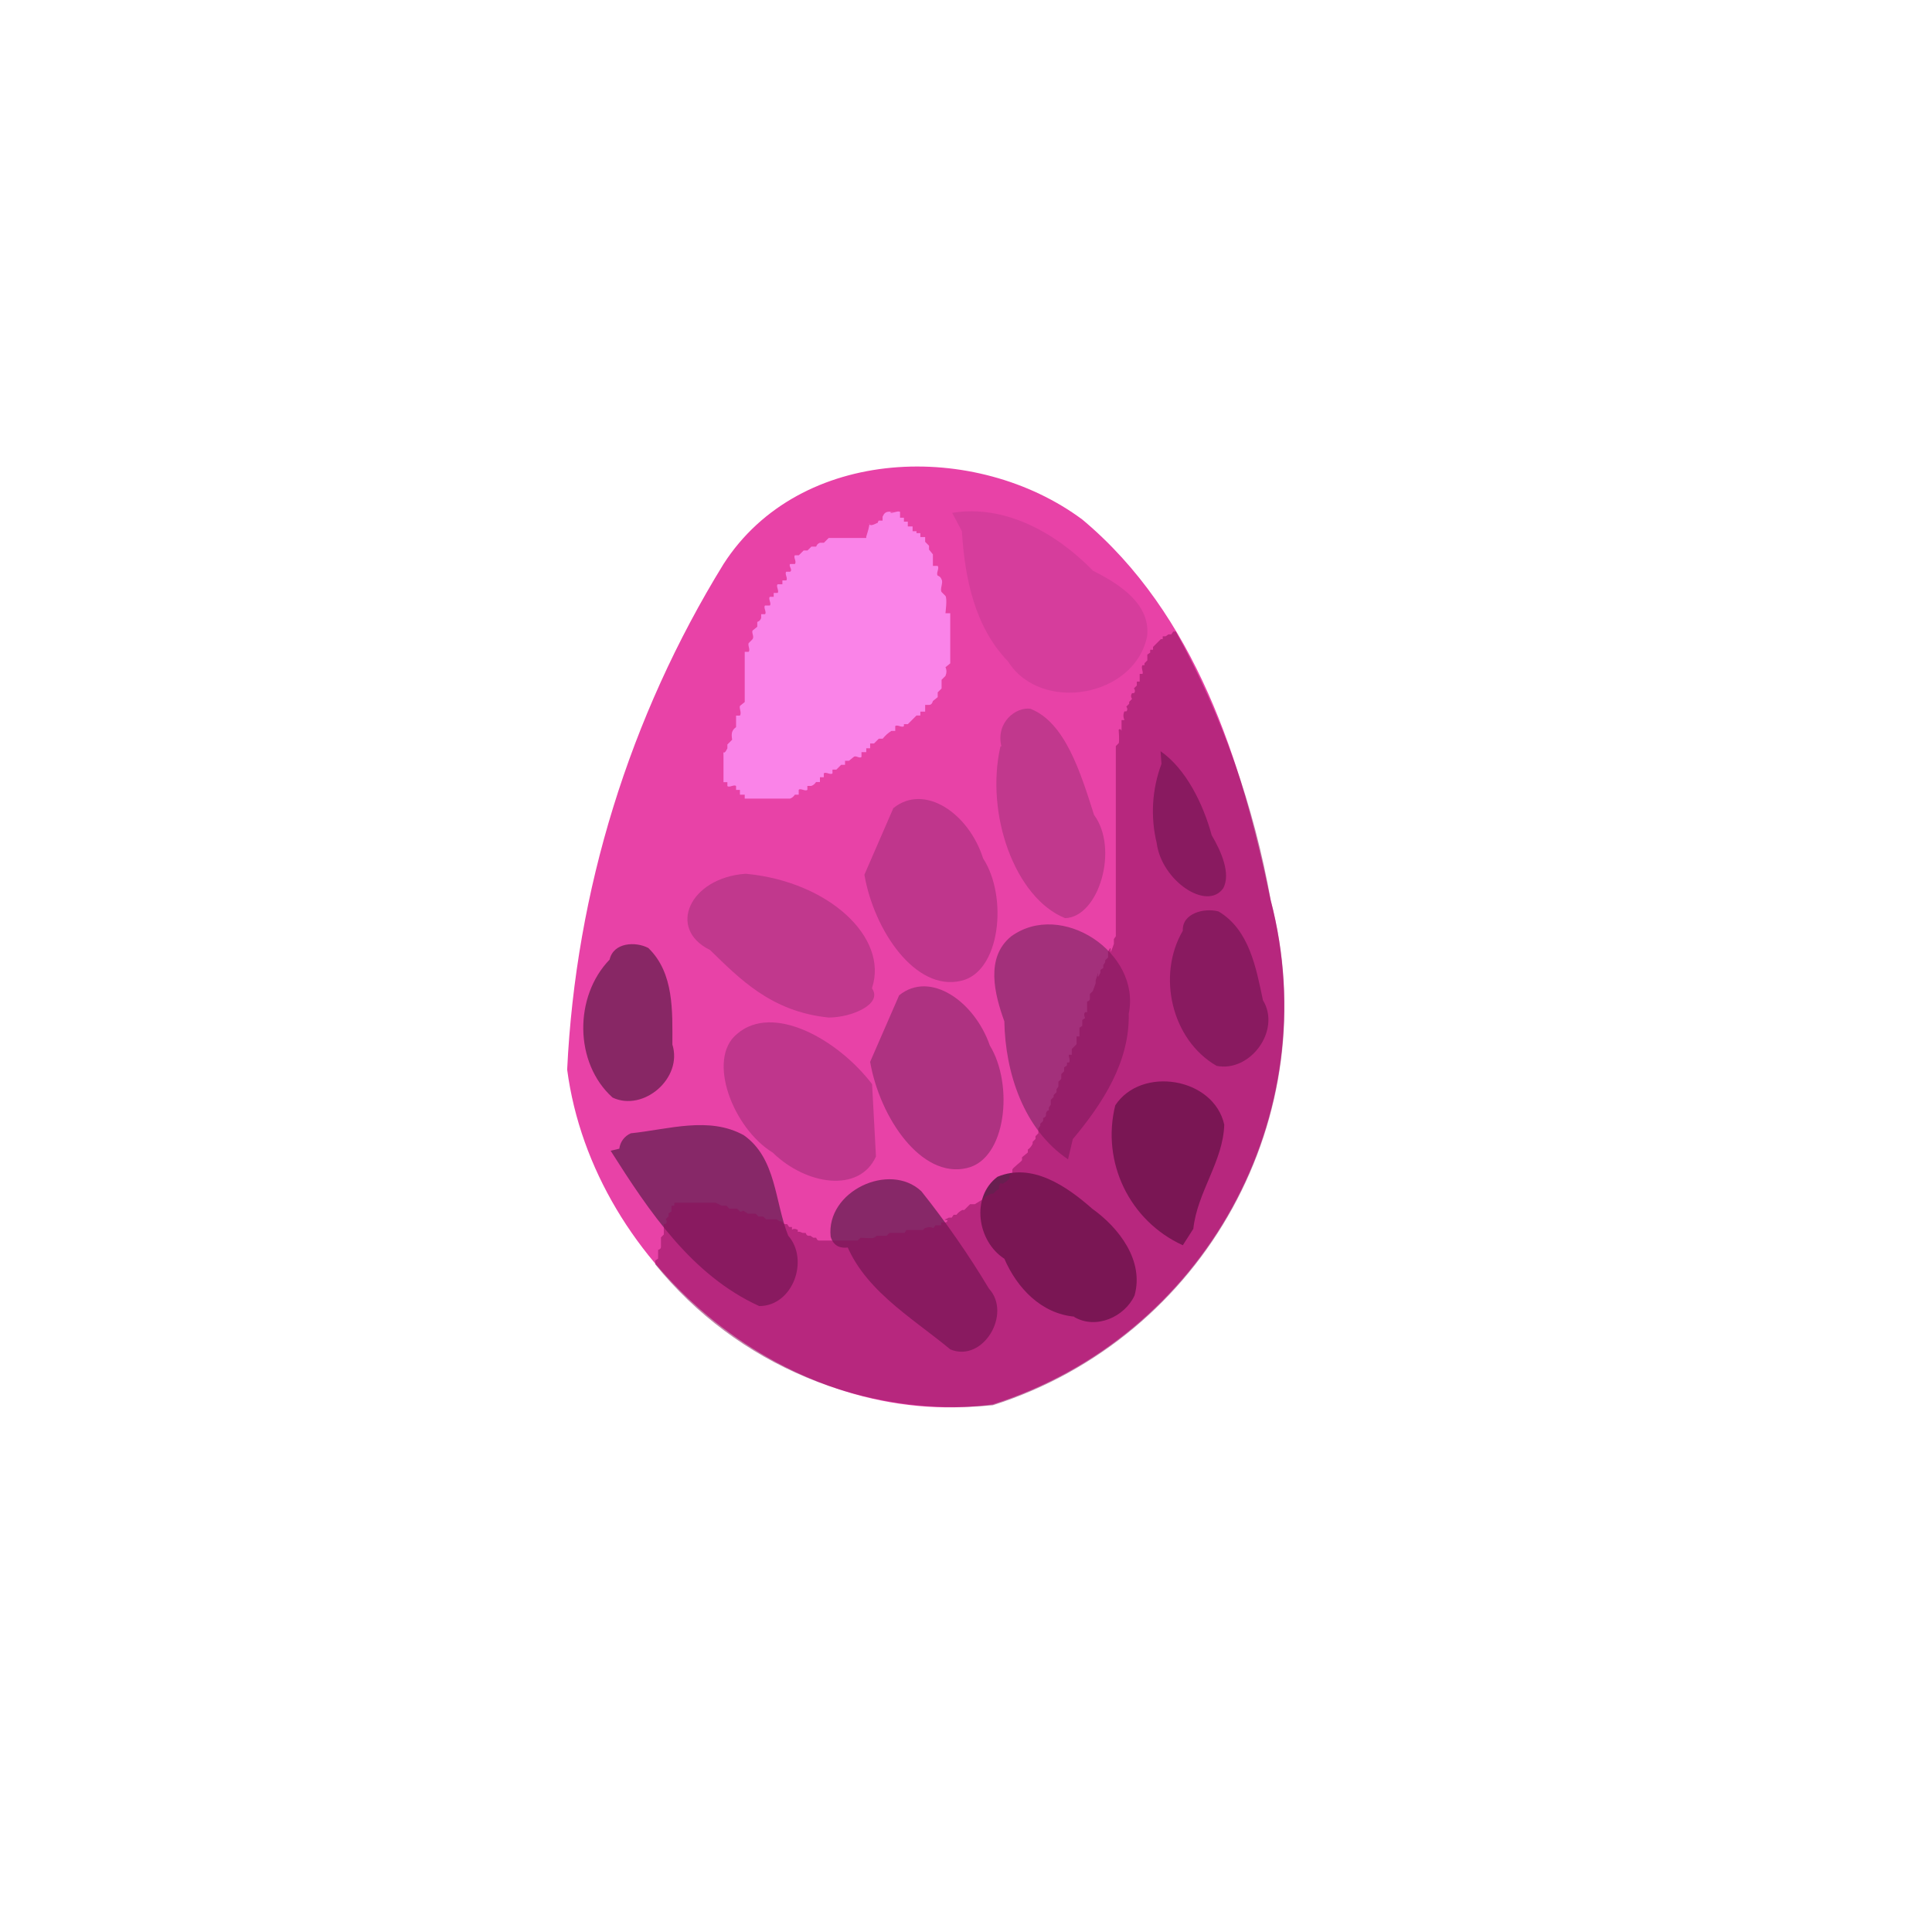
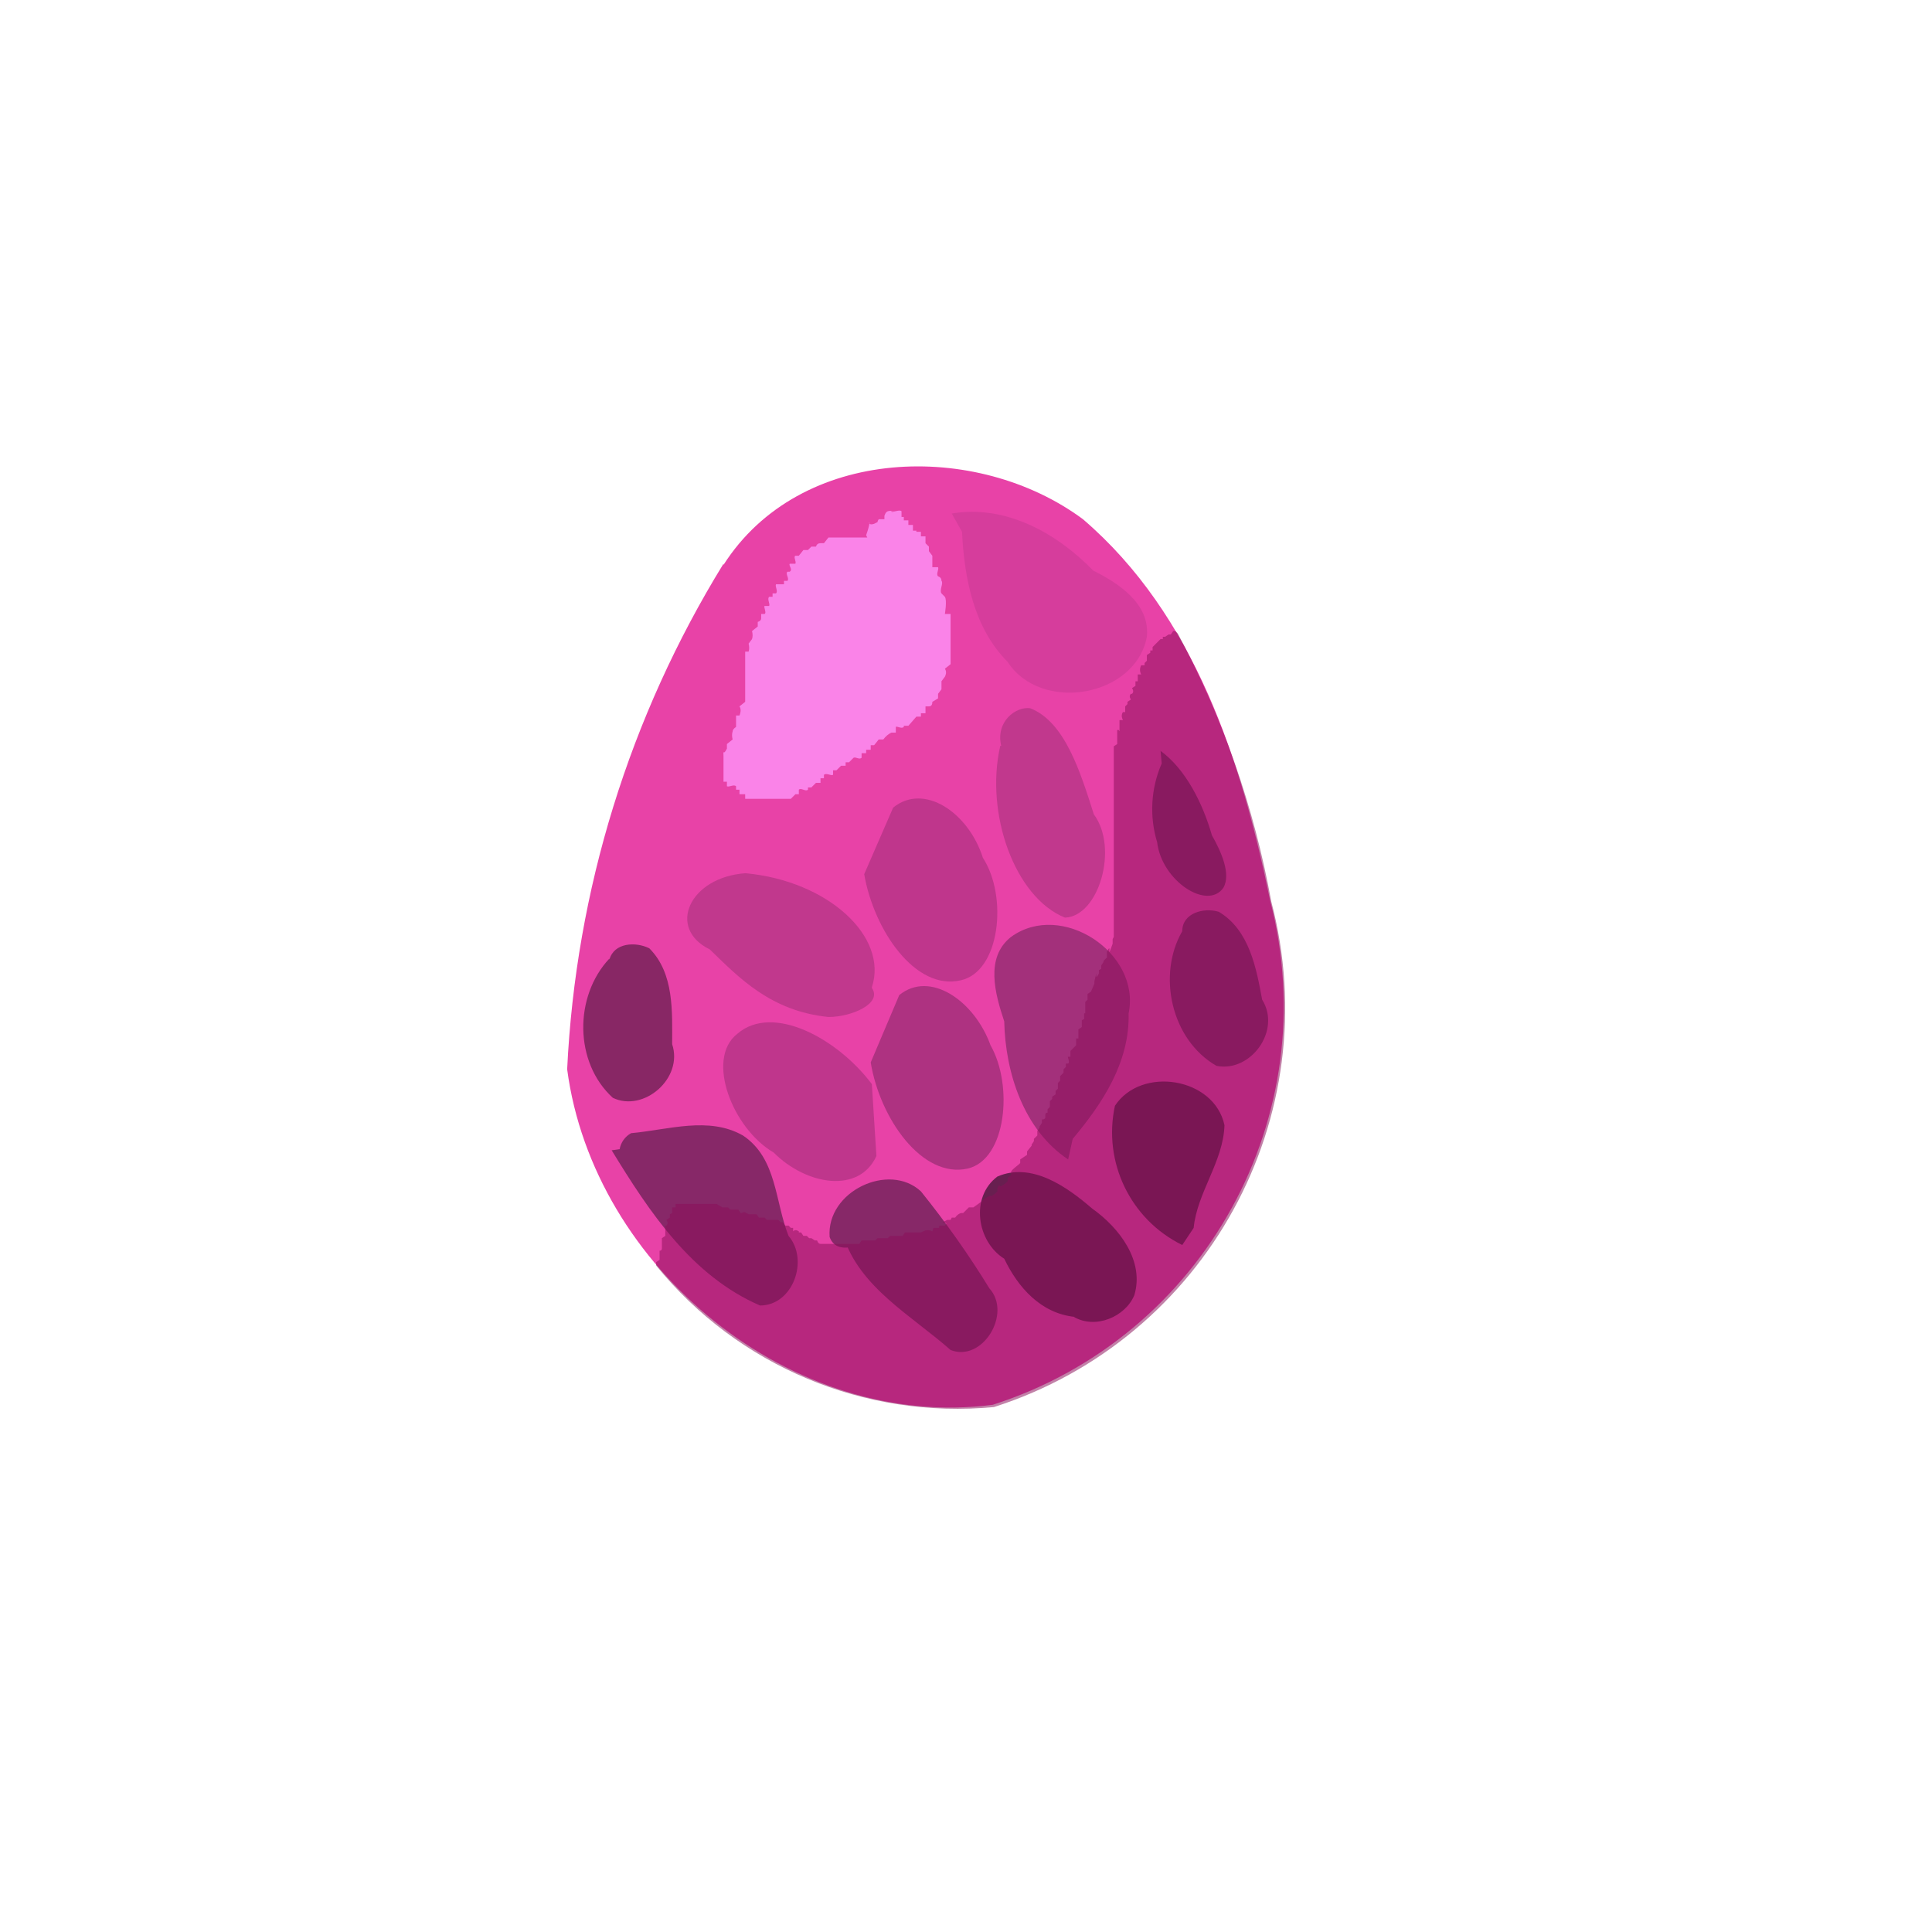
- <svg xmlns="http://www.w3.org/2000/svg" width="64" height="64" viewBox="0 0 16.93 16.93" version="1.1" id="svg11027">
-   <defs id="defs11031" />
-   <path d="M 6.34,4.943 A 9.301,9.301 0 0 0 4.97,9.373 C 5.199,11.106 6.941,12.544 8.699,12.307 A 3.67,3.67 0 0 0 11.134,7.885 C 10.881,6.667 10.475,5.382 9.486,4.554 8.555,3.86 7.008,3.903 6.34,4.943" id="path10997" style="fill:#e842a7;stroke-width:0.846" />
-   <path d="M 10.365,10.912 A 1.065,1.065 0 0 1 9.773,9.686 c 0.228,-0.347 0.862,-0.245 0.955,0.169 -0.009,0.321 -0.237,0.592 -0.271,0.913 z" id="path10999" style="fill:#681f50;stroke-width:0.846" />
-   <path d="M 9.359,10.159 C 8.97,9.897 8.809,9.399 8.801,8.95 8.716,8.714 8.632,8.392 8.86,8.206 9.3,7.885 10.001,8.35 9.891,8.883 9.9,9.305 9.663,9.669 9.401,9.982 Z" id="path11001" style="fill:#872868;fill-opacity:0.7;stroke-width:0.846" />
-   <path d="M 7.879,8.722 C 8.15,8.502 8.539,8.773 8.674,9.162 8.885,9.508 8.818,10.159 8.471,10.236 8.074,10.329 7.71,9.796 7.625,9.305" id="path11003" style="fill:#872868;fill-opacity:0.59;stroke-width:0.846" />
-   <path d="M 9.418,11.538 C 9.122,11.512 8.911,11.284 8.801,11.03 8.564,10.878 8.505,10.489 8.741,10.312 c 0.304,-0.127 0.609,0.085 0.829,0.279 0.237,0.169 0.457,0.457 0.372,0.761 -0.085,0.186 -0.338,0.304 -0.533,0.186" id="path11005" style="fill:#681f50;stroke-width:0.846" />
-   <path d="m 10.365,8.156 c -0.228,0.389 -0.101,0.955 0.296,1.184 0.296,0.059 0.567,-0.313 0.406,-0.575 -0.059,-0.279 -0.118,-0.617 -0.389,-0.778 -0.127,-0.034 -0.321,0.017 -0.313,0.169 m -5.014,1.928 c 0.338,0.533 0.71,1.091 1.302,1.361 0.296,0 0.44,-0.406 0.254,-0.617 C 6.788,10.532 6.805,10.151 6.518,9.948 6.213,9.779 5.858,9.897 5.528,9.931 A 0.169,0.169 0 0 0 5.427,10.066 m 1.962,0.761 c 0.144,0.457 0.592,0.71 0.939,0.998 0.287,0.118 0.541,-0.313 0.338,-0.533 Q 8.403,10.853 8.074,10.439 c -0.279,-0.262 -0.837,0 -0.795,0.397 q 0.034,0.118 0.169,0.093" id="path11007" style="fill:#872868;stroke-width:0.846" />
-   <path d="M 5.342,8.409 C 5.03,8.731 5.03,9.314 5.368,9.618 5.638,9.745 5.985,9.449 5.892,9.153 c 0,-0.287 0.017,-0.626 -0.211,-0.846 C 5.571,8.249 5.376,8.257 5.342,8.409" id="path11009" style="fill:#5d1c48;fill-opacity:0.69;stroke-width:0.846" />
-   <path d="M 7.592,4.714 H 7.262 l -0.042,0.042 h -0.034 q -0.025,0.008 -0.034,0.034 h -0.042 l -0.034,0.034 h -0.034 l -0.042,0.042 h -0.034 c -0.017,0.017 0.017,0.051 0,0.076 h -0.042 c -0.017,0.017 0.025,0.051 0,0.068 h -0.034 c -0.017,0.017 0.017,0.059 0,0.076 h -0.034 v 0.034 h -0.042 c -0.017,0.017 0.017,0.059 0,0.076 h -0.034 v 0.034 h -0.034 c -0.017,0.017 0.017,0.059 0,0.076 h -0.042 c -0.017,0.017 0.017,0.059 0,0.076 h -0.034 v 0.034 q -0.008,0.025 -0.034,0.034 v 0.042 l -0.042,0.034 c -0.008,0.025 0.017,0.051 0,0.076 l -0.034,0.034 c -0.008,0.025 0.017,0.059 0,0.076 h -0.034 v 0.44 l -0.042,0.034 c -0.008,0.025 0.017,0.059 0,0.085 h -0.034 v 0.101 q -0.025,0.017 -0.034,0.042 -0.008,0.025 0,0.068 l -0.042,0.042 v 0.034 c -0.042,0.085 -0.034,-0.017 -0.034,0.076 v 0.034 -0.076 0.262 h 0.034 v 0.034 c 0.017,0.017 0.059,-0.017 0.076,0 v 0.034 h 0.034 v 0.042 h 0.042 v 0.034 h 0.397 q 0.025,-0.008 0.042,-0.034 h 0.034 V 6.921 c 0.017,-0.017 0.059,0.017 0.076,0 V 6.887 h 0.034 q 0.025,-0.008 0.042,-0.034 h 0.034 V 6.811 h 0.034 V 6.777 c 0.017,-0.017 0.059,0.017 0.076,0 V 6.744 h 0.034 l 0.042,-0.042 h 0.034 V 6.667 h 0.034 l 0.042,-0.034 c 0.017,-0.017 0.051,0.017 0.068,0 v -0.042 h 0.042 v -0.034 h 0.034 v -0.042 h 0.034 l 0.042,-0.042 h 0.034 q 0.034,-0.042 0.076,-0.068 h 0.034 v -0.042 c 0.017,-0.017 0.059,0.017 0.076,0 v -0.017 h 0.034 l 0.076,-0.076 h 0.034 v -0.034 h 0.042 v -0.059 h 0.034 q 0.025,0 0.034,-0.034 l 0.042,-0.034 v -0.042 l 0.034,-0.034 v -0.076 l 0.034,-0.034 q 0.017,-0.042 0,-0.076 l 0.042,-0.034 V 5.374 h -0.042 c 0,-0.008 0.017,-0.127 0,-0.152 l -0.034,-0.034 c -0.017,-0.025 0.017,-0.085 0,-0.11 q -0.008,-0.025 -0.034,-0.034 c -0.017,-0.025 0.017,-0.059 0,-0.085 H 8.175 V 4.858 l -0.034,-0.042 v -0.034 l -0.034,-0.034 v -0.042 h -0.042 v -0.034 h -0.034 v -0.017 h -0.034 v -0.042 h -0.042 v -0.042 h -0.034 v -0.034 h -0.034 v -0.051 c -0.017,-0.017 -0.085,0.025 -0.085,0 h 0.042 c -0.051,0 -0.085,-0.017 -0.11,0.042 v 0.034 h -0.034 q -0.017,0.025 0,0.034 0.042,-0.017 0.034,-0.034 l -0.076,0.034 c -0.085,0.034 0,-0.101 -0.068,0.11" id="path11011" style="fill:#ff94f8;fill-opacity:0.8;stroke-width:0.846" />
-   <path d="m 10.17,6.583 c 0.22,0.152 0.372,0.457 0.448,0.736 0.085,0.144 0.169,0.338 0.101,0.465 -0.144,0.203 -0.541,-0.068 -0.583,-0.397 a 1.184,1.184 0 0 1 0.042,-0.693 z" id="path11013" style="fill:#872868;stroke-width:0.846" />
-   <path d="m 10.306,5.534 h -0.025 l -0.017,0.025 h -0.025 l -0.025,0.017 h -0.025 v 0.025 h -0.017 l -0.068,0.068 v 0.025 h -0.025 v 0.025 l -0.025,0.017 v 0.051 l -0.025,0.025 v 0.017 h -0.017 c -0.017,0.017 0.009,0.059 0,0.076 h -0.025 v 0.068 h -0.025 v 0.034 l -0.025,0.025 q 0.017,0.025 0,0.042 h -0.017 q -0.017,0.025 0,0.051 l -0.025,0.025 v 0.017 l -0.025,0.025 q 0.017,0.025 0,0.042 h -0.017 q -0.017,0.034 0,0.076 h -0.025 v 0.068 c 0,0.059 0,-0.008 -0.025,0.017 0,0.008 0.008,0.101 0,0.118 l -0.025,0.025 v 1.666 l -0.017,0.025 v 0.042 c -0.059,0.169 0,-0.034 -0.051,0.068 v 0.051 l -0.025,0.025 v 0.017 l -0.017,0.025 v 0.025 l -0.025,0.017 v 0.025 c -0.051,0.11 0.008,-0.093 -0.042,0.068 v 0.025 l -0.025,0.068 -0.025,0.025 v 0.042 q 0,0.017 -0.025,0.025 v 0.093 h -0.017 q -0.017,0.017 0,0.051 l -0.025,0.017 v 0.051 l -0.025,0.017 v 0.076 h -0.025 v 0.068 l -0.042,0.042 v 0.051 h -0.025 c -0.008,0.008 0.017,0.051 0,0.068 h -0.017 v 0.025 l -0.025,0.017 v 0.034 l -0.025,0.025 v 0.042 l -0.025,0.025 v 0.042 l -0.017,0.025 v 0.025 l -0.025,0.025 v 0.017 l -0.025,0.025 v 0.042 l -0.017,0.025 v 0.025 q -0.017,0 -0.025,0.025 v 0.017 q 0,0.017 -0.025,0.025 v 0.025 l -0.025,0.025 v 0.017 l -0.017,0.025 v 0.042 l -0.025,0.025 v 0.025 l -0.025,0.025 v 0.017 q -0.017,0.034 -0.042,0.051 v 0.025 l -0.051,0.042 v 0.025 c -0.008,0.017 -0.085,0.068 -0.085,0.085 v 0.025 l -0.025,0.025 v 0.025 l -0.025,0.025 -0.025,0.017 c -0.034,0.017 -0.017,-0.025 -0.042,0.025 v 0.025 l -0.025,0.017 -0.025,0.025 h -0.017 l -0.051,0.025 -0.025,0.025 -0.068,0.042 h -0.042 l -0.051,0.051 h -0.017 q -0.034,0.017 -0.051,0.042 h -0.025 l -0.017,0.025 h -0.025 c -0.093,0.042 0.025,0 -0.025,0.042 h -0.042 v 0.025 h -0.051 l -0.017,0.025 q -0.034,-0.017 -0.076,0 l -0.017,0.017 h -0.144 l -0.017,0.025 H 7.794 l -0.025,0.025 h -0.085 l -0.025,0.017 c -0.017,0.009 -0.101,0 -0.118,0 l -0.025,0.025 H 7.177 q -0.017,0 -0.025,-0.025 h -0.025 l -0.025,-0.017 h -0.017 q -0.017,0 -0.025,-0.025 H 7.034 L 7.008,10.794 H 6.991 V 10.777 q -0.034,-0.017 -0.051,0 v -0.025 h -0.025 l -0.017,-0.025 h -0.025 l -0.025,-0.025 h -0.017 l -0.025,-0.017 h -0.093 l -0.025,-0.025 h -0.042 l -0.025,-0.025 h -0.068 l -0.025,-0.017 c -0.025,-0.017 -0.017,0 -0.042,0 L 6.459,10.591 H 6.391 L 6.366,10.565 H 6.323 L 6.273,10.54 H 5.909 v 0.025 h -0.025 v 0.051 l -0.025,0.017 v 0.025 l -0.025,0.025 q 0.017,0.025 0,0.042 h -0.017 v 0.093 l -0.025,0.025 v 0.085 q 0,0.017 -0.025,0.025 v 0.076 l -0.025,0.017 v 0.034 a 3.382,3.382 0 0 0 2.959,1.234 3.67,3.67 0 0 0 2.435,-4.422 7.61,7.61 0 0 0 -0.829,-2.351 z" id="path11015" style="fill:#8a0f59;fill-opacity:0.52;stroke-width:0.846" />
-   <path d="M 7.676,10.134 C 7.532,10.455 7.067,10.388 6.771,10.1 6.425,9.889 6.188,9.28 6.459,9.06 6.771,8.79 7.338,9.103 7.642,9.5" id="path11017" style="fill:#7f2662;fill-opacity:0.39;stroke-width:0.846" />
-   <g id="g11023" transform="matrix(0.8455295,0,0,0.8455295,1.13172,0.9347501)" style="fill:#872868">
-     <path d="M 7.92,7.27 C 8.24,7.01 8.7,7.32 8.85,7.79 9.11,8.19 9.03,8.97 8.62,9.06 8.15,9.17 7.72,8.54 7.62,7.96" id="path11019" style="fill-opacity:0.42" />
-     <path d="M 7.7,9.13 C 7.87,8.61 7.25,8.03 6.39,7.95 5.81,7.99 5.57,8.52 6.02,8.74 6.32,9.03 6.65,9.38 7.25,9.44 7.49,9.44 7.81,9.3 7.7,9.14 M 9.03,6.63 C 8.87,7.33 9.18,8.2 9.7,8.41 10.05,8.4 10.26,7.69 10,7.34 9.86,6.9 9.7,6.38 9.34,6.24 9.19,6.22 8.98,6.38 9.04,6.63" id="path11021" style="fill-opacity:0.4" />
+ <svg xmlns="http://www.w3.org/2000/svg" width="64" height="64" viewBox="0 0 16.93 16.93">
+   <path d="M6.34 4.94a9.3 9.3 0 0 0-1.37 4.43c.23 1.74 1.97 3.17 3.73 2.94a3.67 3.67 0 0 0 2.43-4.42c-.25-1.22-.66-2.5-1.64-3.34-.93-.69-2.48-.65-3.15.4" style="fill:#e842a7;stroke-width:.846" />
+   <path d="M10.36 10.91a1.1 1.1 0 0 1-.59-1.22c.23-.35.87-.25.96.17-.01.32-.24.59-.27.9z" style="fill:#681f50;stroke-width:.846" />
+   <path d="M9.36 10.16c-.39-.26-.55-.76-.56-1.21-.08-.24-.17-.56.06-.74.44-.32 1.14.14 1.03.67.01.43-.23.79-.49 1.1Z" style="fill:#872868;fill-opacity:.7;stroke-width:.846" />
+   <path d="M7.88 8.72c.27-.22.66.05.8.44.2.35.14 1-.2 1.08-.4.09-.77-.44-.85-.93" style="fill:#872868;fill-opacity:.59;stroke-width:.846" />
+   <path d="M9.42 11.54c-.3-.03-.5-.26-.62-.51-.24-.15-.3-.54-.06-.72.3-.13.61.09.83.28.24.17.46.46.37.76-.08.19-.34.3-.53.19" style="fill:#681f50;stroke-width:.846" />
+   <path d="M10.36 8.16c-.22.38-.1.95.3 1.18.3.06.57-.31.4-.58-.05-.27-.11-.61-.38-.77-.13-.04-.32.01-.32.17m-5 1.92c.33.54.7 1.1 1.3 1.36.29 0 .43-.4.25-.61-.12-.3-.1-.68-.4-.88-.3-.17-.65-.05-.98-.02a.2.2 0 0 0-.1.14m1.96.76c.14.45.6.7.94 1 .28.11.54-.32.34-.54q-.27-.44-.6-.85c-.28-.26-.83 0-.8.4q.04.11.18.09" style="fill:#872868;stroke-width:.846" />
+   <path d="M5.34 8.4c-.31.33-.31.91.03 1.22.27.13.62-.17.52-.47 0-.28.02-.62-.2-.84-.12-.06-.31-.05-.35.1" style="fill:#5d1c48;fill-opacity:.69;stroke-width:.846" />
+   <path d="M7.6 4.71h-.34l-.04.05h-.03q-.03 0-.04.03h-.04l-.03.03h-.04L7 4.87h-.03c-.02.01.01.05 0 .07h-.05c-.01.02.03.05 0 .07H6.9c-.02.02.02.06 0 .08h-.03v.03H6.8c-.01.02.02.06 0 .08h-.03v.03h-.03c-.02.02.01.06 0 .08H6.7c-.01.01.02.06 0 .07h-.03v.04q0 .02-.03.03v.04l-.05.04q.01.04 0 .07l-.03.04q.01.04 0 .07h-.03v.44l-.05.04q.02.03 0 .08h-.03v.1q-.03.02-.03.04-.01.03 0 .07l-.05.04v.04c-.04.08-.03-.02-.03.07v.04-.08.26h.03v.04c.02.01.06-.02.08 0v.03h.03v.04h.05V7h.4l.04-.04H7v-.04c.02-.02.06.02.08 0V6.9h.03l.04-.04h.04v-.04h.03v-.03c.02-.02.06.01.08 0v-.04h.03l.04-.04h.04v-.03h.03l.04-.04c.02-.01.05.02.07 0V6.6h.04v-.03h.04v-.04h.03l.04-.05h.04q.03-.04.07-.06h.04v-.05c.01-.01.05.02.07 0v-.01h.04l.07-.08h.04v-.03h.04v-.06h.03q.03 0 .03-.04l.05-.03v-.04l.03-.04v-.07l.03-.04q.02-.04 0-.07l.05-.04v-.44h-.05s.02-.12 0-.15l-.03-.03c-.02-.03.02-.09 0-.11q0-.03-.03-.04c-.02-.02.01-.06 0-.08h-.05v-.1l-.03-.04v-.04l-.03-.03V4.7h-.04v-.04h-.04v-.01H8V4.6h-.04v-.04h-.04v-.03H7.9v-.05c-.02-.02-.09.02-.09 0h.05c-.06 0-.09-.02-.11.04v.03H7.7q-.02.03 0 .04.04-.02.04-.04l-.08.04c-.09.03 0-.1-.07.1" style="fill:#ff94f8;fill-opacity:.8;stroke-width:.846" />
+   <path d="M10.17 6.58c.22.16.37.46.45.74.08.14.17.34.1.46-.14.2-.54-.06-.58-.4a1 1 0 0 1 .04-.69z" style="fill:#872868;stroke-width:.846" />
+   <path d="M10.3 5.53h-.02l-.02.03h-.02l-.03.02h-.02v.02h-.02l-.07.07v.03h-.02v.02l-.03.02v.05l-.02.02v.02H10q-.02.04 0 .08h-.03v.06h-.02v.04l-.03.02q.02.03 0 .05h-.01q-.02.02 0 .05l-.03.02v.02l-.02.02v.05h-.02q-.02.03 0 .07h-.03v.07c0 .06 0 0-.02.02v.12l-.03.02v1.67l-.01.02v.04c-.06.17 0-.03-.05.07v.05l-.03.03v.01l-.02.03v.03l-.02.01v.03c-.05.1 0-.1-.04.07v.02l-.03.07-.03.02v.05l-.02.02v.1H9.5v.05l-.02.01V9l-.03.02v.08h-.02v.06l-.05.05v.05h-.02c-.01 0 .02.05 0 .06h-.02v.03l-.02.02v.03l-.03.03v.04l-.02.02v.05l-.02.02v.03l-.03.02v.02l-.02.02v.05l-.02.02v.03q-.02 0-.02.02v.02q0 .02-.03.02v.03l-.02.03v.01l-.02.03v.04l-.03.03V10l-.02.03v.01l-.04.05v.03l-.06.04v.03c0 .01-.08.06-.08.08v.03l-.03.02v.03l-.02.02-.03.02c-.03.02-.01-.03-.04.02v.03l-.02.02-.03.02h-.02l-.05.03-.02.02-.07.05h-.04l-.05.05h-.02q-.03.01-.05.04h-.03l-.01.02H8.3c-.1.05.03 0-.02.05h-.05v.02h-.05l-.01.03q-.04-.02-.08 0l-.02.01h-.14l-.02.03H7.8l-.02.02h-.09l-.02.02h-.12l-.02.03h-.34q-.02 0-.03-.03h-.02l-.03-.02h-.02l-.02-.02h-.03l-.02-.03H7v-.01q-.03-.02-.05 0v-.03h-.02l-.02-.02h-.03l-.02-.03h-.02l-.02-.02h-.1l-.02-.02h-.05l-.02-.03h-.07l-.02-.01c-.03-.02-.02 0-.05 0l-.02-.03H6.4l-.02-.02h-.05l-.05-.03h-.36v.03h-.03v.05l-.02.01v.03l-.03.02q.02.03 0 .05h-.01v.09l-.03.02v.09q0 .02-.02.02v.08l-.03.02v.03a3.4 3.4 0 0 0 2.96 1.24 3.67 3.67 0 0 0 2.43-4.43 8 8 0 0 0-.82-2.35z" style="fill:#8a0f59;fill-opacity:.52;stroke-width:.846" />
+   <path d="M7.68 10.13c-.15.33-.61.26-.9-.03-.36-.21-.6-.82-.32-1.04.31-.27.88.04 1.18.44" style="fill:#7f2662;fill-opacity:.39;stroke-width:.846" />
+   <g style="fill:#872868">
+     <path d="M7.92 7.27c.32-.26.78.05.93.52.26.4.18 1.18-.23 1.27-.47.11-.9-.52-1-1.1" style="fill-opacity:.42" transform="translate(1.13 .93)scale(.84553)" />
+     <path d="M7.7 9.13c.17-.52-.45-1.1-1.31-1.18-.58.04-.82.57-.37.79.3.29.63.64 1.23.7.24 0 .56-.14.45-.3m1.33-2.51c-.16.7.15 1.57.67 1.78.35-.01.56-.72.3-1.07-.14-.44-.3-.96-.66-1.1-.15-.02-.36.14-.3.39" style="fill-opacity:.4" transform="translate(1.13 .93)scale(.84553)" />
  </g>
-   <path d="M 8.344,4.494 C 8.809,4.418 9.257,4.672 9.579,5.002 9.798,5.112 10.086,5.289 10.052,5.577 9.942,6.109 9.122,6.253 8.834,5.797 8.539,5.492 8.454,5.061 8.429,4.655 Z" id="path11025" style="fill:#a3307d;fill-opacity:0.25;stroke-width:0.846" />
+   <path d="M8.34 4.5c.47-.08.92.17 1.24.5.22.11.5.29.47.58-.1.53-.93.67-1.22.22-.3-.3-.38-.74-.4-1.14Z" style="fill:#a3307d;fill-opacity:.25;stroke-width:.846" />
</svg>
